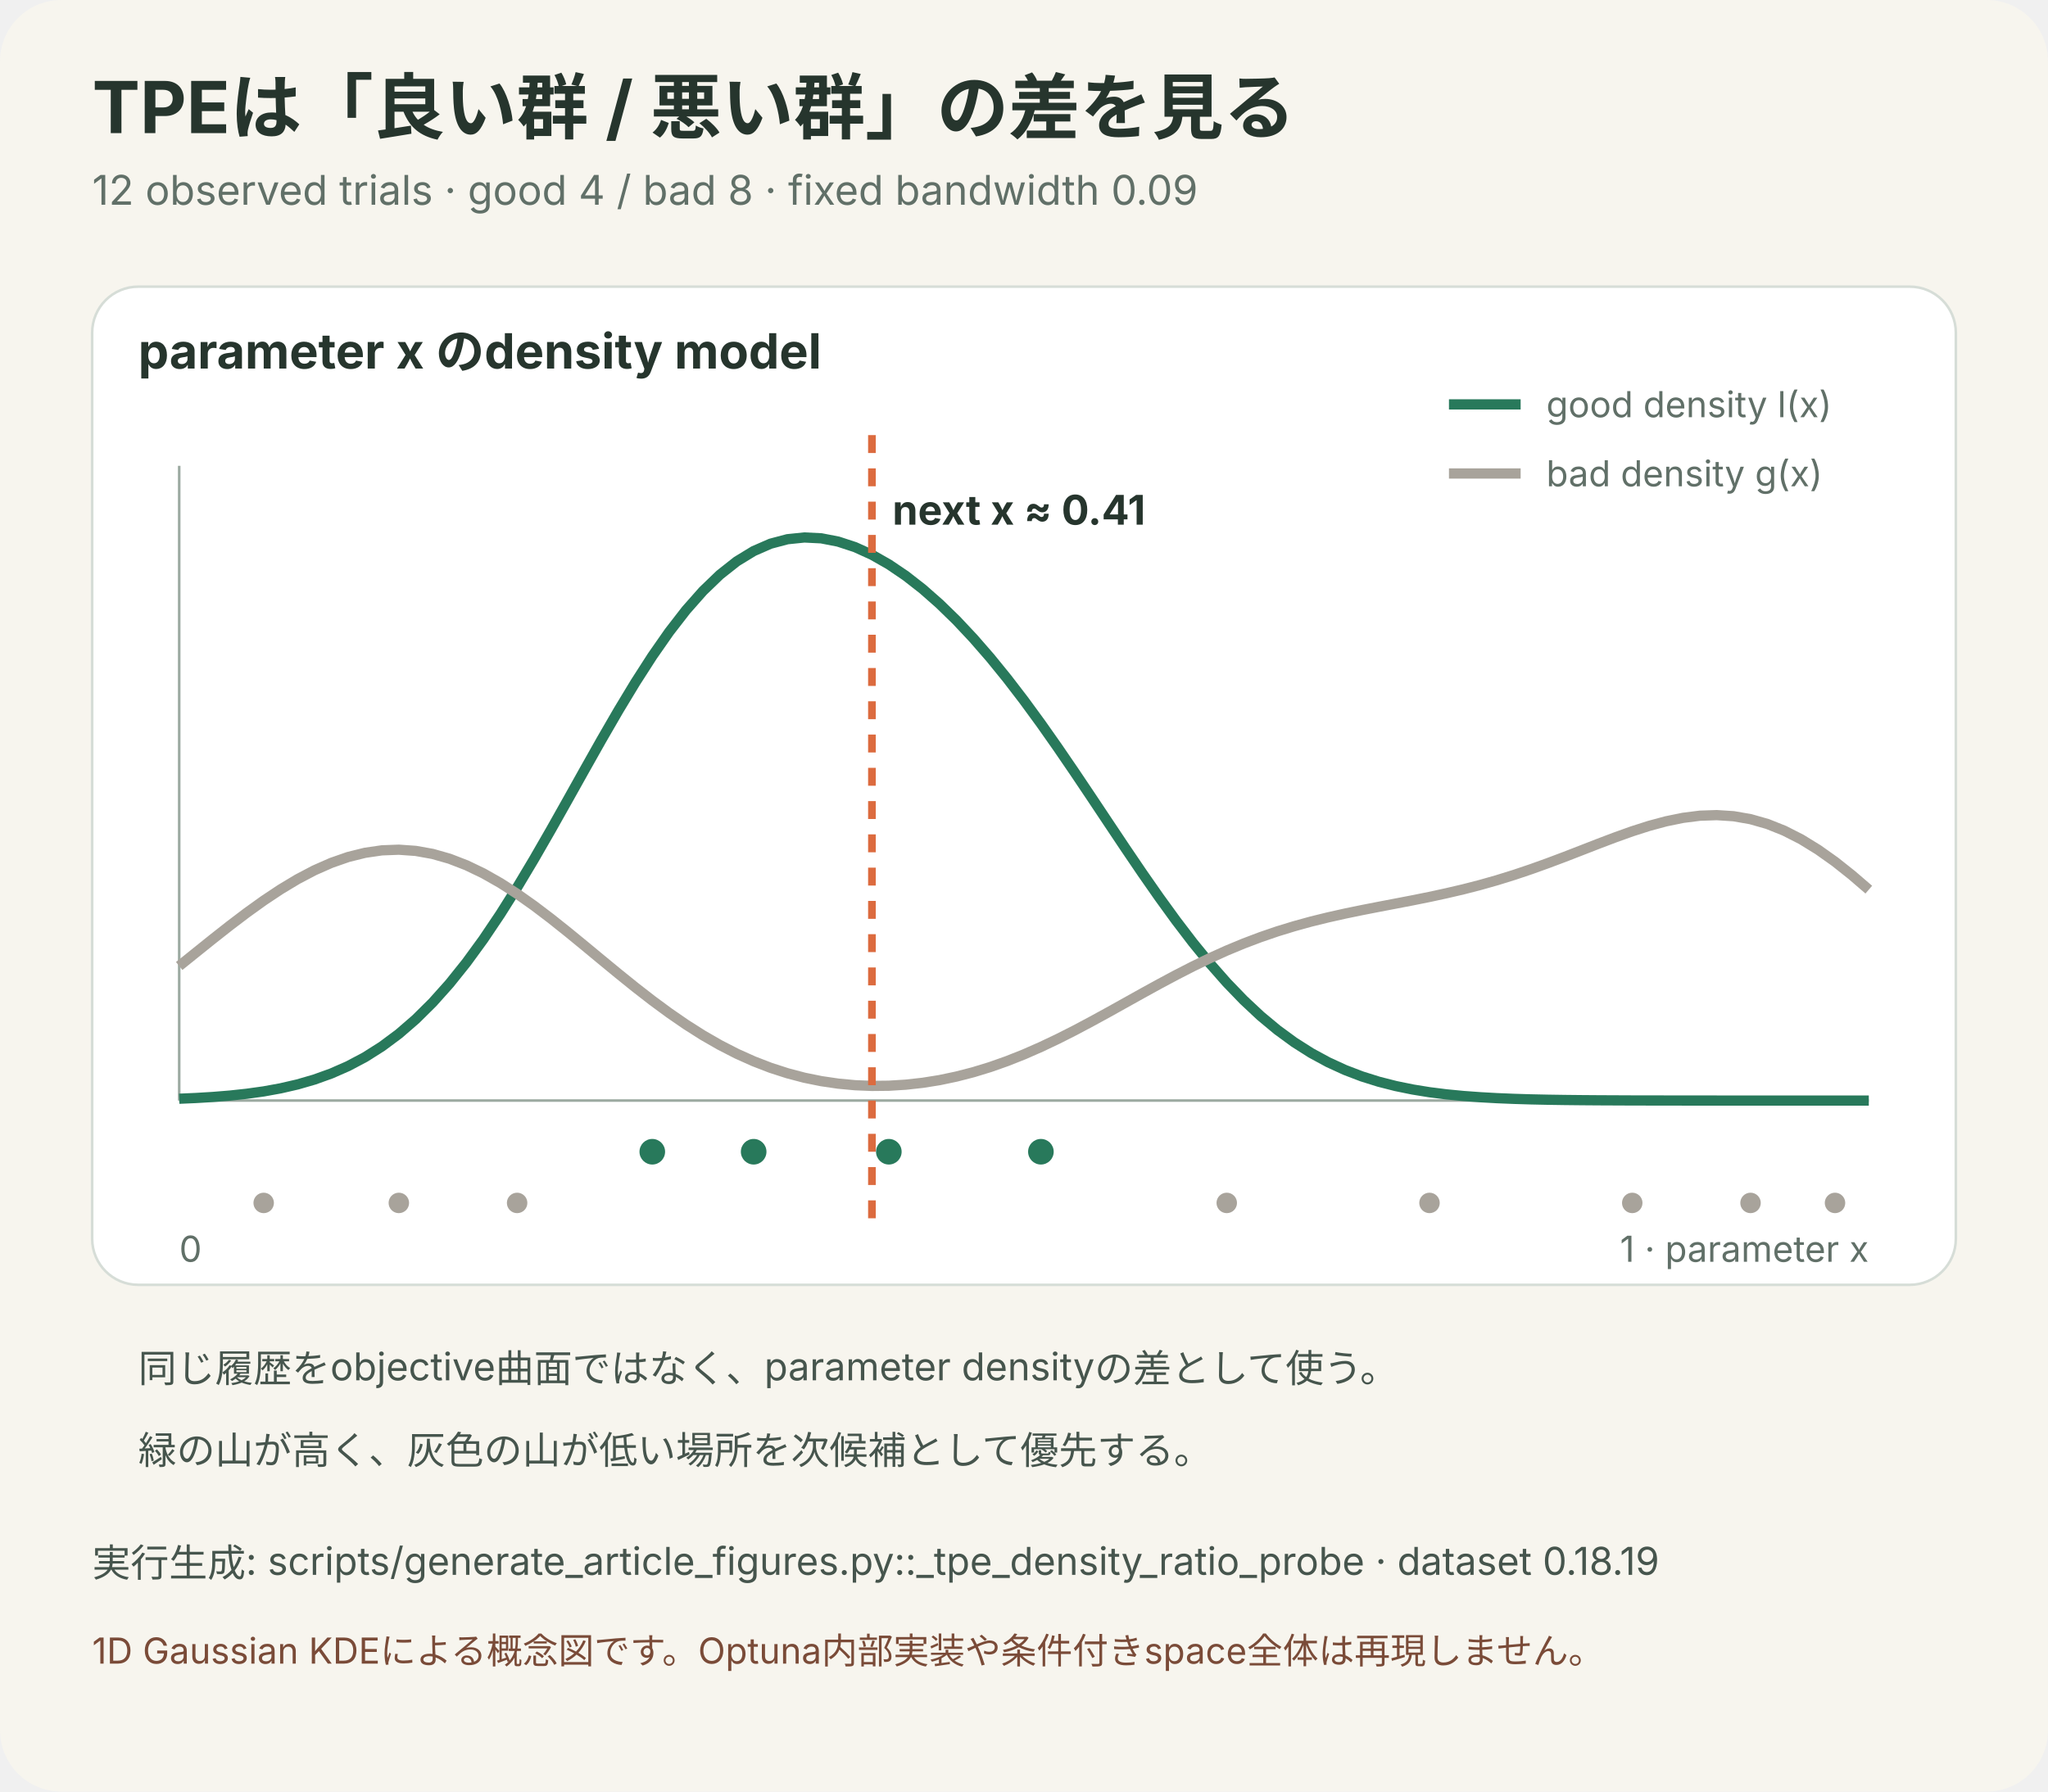
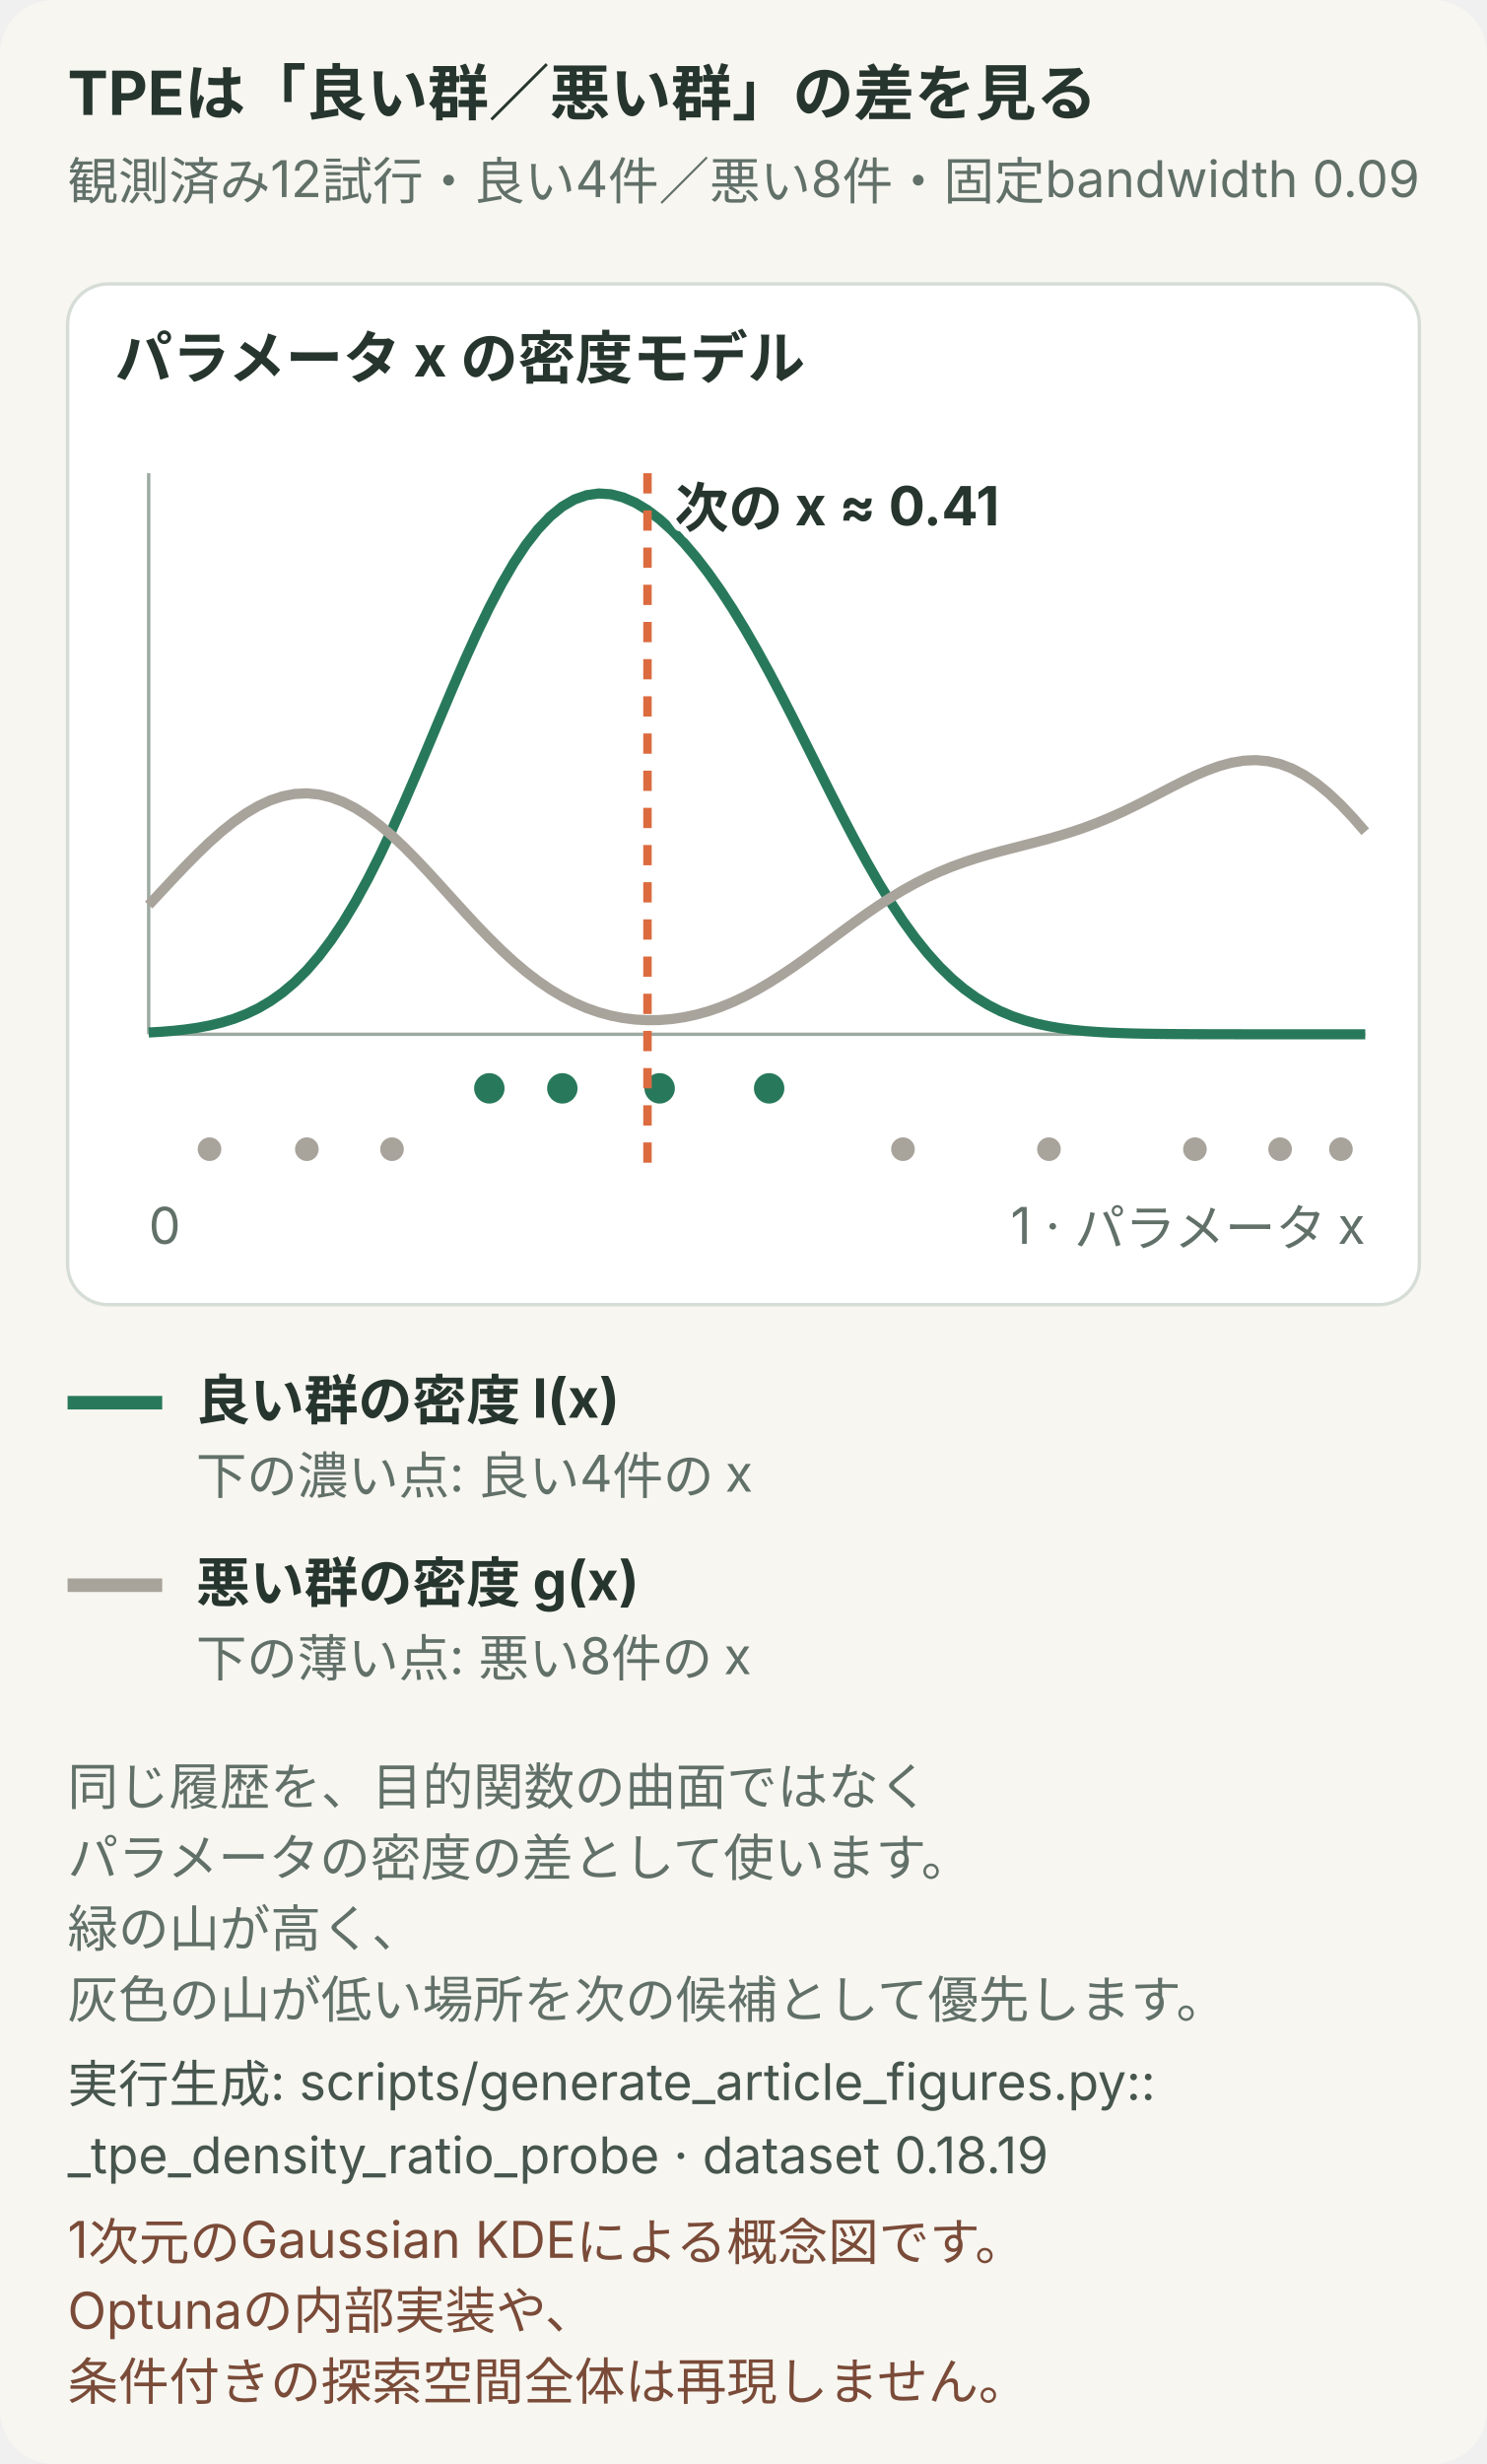
- <svg xmlns="http://www.w3.org/2000/svg" viewBox="0 0 800 700" role="img" aria-labelledby="figure-title figure-description">
-   <rect width="800" height="700" rx="24" fill="#f7f5ee" />
-   <text x="36" y="52" class="title">TPEは「良い群 / 悪い群」の差を見る</text>
-   <text x="36" y="80" class="subtitle">12 observed trials · good 4 / bad 8 · fixed bandwidth 0.09</text>
-   <rect x="36" y="112" width="728" height="390" rx="18" fill="#fff" stroke="#d6ddd7" />
-   <text x="54" y="144" class="panel-title">parameter x のdensity model</text>
-   <line x1="70" y1="430" x2="730" y2="430" stroke="#9caaa1" />
-   <line x1="70" y1="182" x2="70" y2="430" stroke="#9caaa1" />
-   <polyline points="70.00,429.29 76.60,429.00 83.20,428.60 89.80,428.06 96.40,427.35 103.00,426.43 109.60,425.23 116.20,423.71 122.80,421.80 129.40,419.43 136.00,416.53 142.60,413.03 149.20,408.85 155.80,403.94 162.40,398.23 169.00,391.69 175.60,384.31 182.20,376.07 188.80,367.02 195.40,357.21 202.00,346.73 208.60,335.68 215.20,324.21 221.80,312.48 228.40,300.67 235.00,288.96 241.60,277.55 248.20,266.63 254.80,256.36 261.40,246.90 268.00,238.38 274.60,230.91 281.20,224.55 287.80,219.34 294.40,215.31 301.00,212.43 307.60,210.68 314.20,210.00 320.80,210.33 327.40,211.61 334.00,213.77 340.60,216.76 347.20,220.51 353.80,224.98 360.40,230.13 367.00,235.94 373.60,242.36 380.20,249.39 386.80,256.97 393.40,265.09 400.00,273.69 406.60,282.72 413.20,292.11 419.80,301.77 426.40,311.61 433.00,321.52 439.60,331.40 446.20,341.13 452.80,350.59 459.40,359.69 466.00,368.33 472.60,376.42 479.20,383.92 485.80,390.76 492.40,396.94 499.00,402.43 505.60,407.26 512.20,411.45 518.80,415.03 525.40,418.06 532.00,420.58 538.60,422.65 545.20,424.33 551.80,425.68 558.40,426.75 565.00,427.58 571.60,428.22 578.20,428.70 584.80,429.07 591.40,429.34 598.00,429.54 604.60,429.68 611.20,429.78 617.80,429.85 624.40,429.90 631.00,429.93 637.60,429.96 644.20,429.97 650.80,429.98 657.40,429.99 664.00,429.99 670.60,430.00 677.20,430.00 683.80,430.00 690.40,430.00 697.00,430.00 703.60,430.00 710.20,430.00 716.80,430.00 723.40,430.00 730.00,430.00" fill="none" stroke="#28795b" stroke-width="4" />
-   <polyline points="70.00,377.43 76.60,372.12 83.20,366.82 89.80,361.63 96.40,356.62 103.00,351.88 109.60,347.49 116.20,343.52 122.80,340.05 129.40,337.14 136.00,334.84 142.60,333.20 149.20,332.24 155.80,331.99 162.40,332.46 169.00,333.64 175.60,335.52 182.20,338.07 188.80,341.24 195.40,344.98 202.00,349.22 208.60,353.89 215.20,358.90 221.80,364.16 228.40,369.57 235.00,375.04 241.60,380.47 248.20,385.79 254.80,390.92 261.40,395.78 268.00,400.33 274.60,404.52 281.20,408.31 287.80,411.70 294.40,414.66 301.00,417.21 307.60,419.34 314.20,421.08 320.80,422.42 327.40,423.39 334.00,424.01 340.60,424.28 347.20,424.21 353.80,423.80 360.40,423.07 367.00,422.02 373.60,420.63 380.20,418.93 386.80,416.91 393.40,414.58 400.00,411.96 406.60,409.06 413.20,405.93 419.80,402.59 426.40,399.08 433.00,395.47 439.60,391.79 446.20,388.11 452.80,384.48 459.40,380.95 466.00,377.57 472.60,374.37 479.20,371.39 485.80,368.65 492.40,366.15 499.00,363.89 505.60,361.87 512.20,360.05 518.80,358.43 525.40,356.95 532.00,355.59 538.60,354.30 545.20,353.04 551.80,351.77 558.40,350.44 565.00,349.01 571.60,347.47 578.20,345.77 584.80,343.90 591.40,341.85 598.00,339.63 604.60,337.26 611.20,334.78 617.80,332.22 624.40,329.65 631.00,327.15 637.60,324.79 644.20,322.68 650.80,320.90 657.40,319.55 664.00,318.71 670.60,318.48 677.20,318.91 683.80,320.06 690.40,321.94 697.00,324.58 703.60,327.94 710.20,332.00 716.80,336.68 723.40,341.92 730.00,347.60" fill="none" stroke="#a8a39b" stroke-width="4" />
-   <line x1="566" y1="158" x2="594" y2="158" stroke="#28795b" stroke-width="4" />
-   <text x="604" y="163" class="status">good density l(x)</text>
-   <line x1="566" y1="185" x2="594" y2="185" stroke="#a8a39b" stroke-width="4" />
-   <text x="604" y="190" class="status">bad density g(x)</text>
-   <circle cx="294.40" cy="450" r="5" fill="#28795b" />
-   <circle cx="347.20" cy="450" r="5" fill="#28795b" />
-   <circle cx="254.80" cy="450" r="5" fill="#28795b" />
-   <circle cx="406.60" cy="450" r="5" fill="#28795b" />
-   <circle cx="202.00" cy="470" r="4" fill="#a8a39b" />
-   <circle cx="479.20" cy="470" r="4" fill="#a8a39b" />
-   <circle cx="155.80" cy="470" r="4" fill="#a8a39b" />
-   <circle cx="558.40" cy="470" r="4" fill="#a8a39b" />
-   <circle cx="103.00" cy="470" r="4" fill="#a8a39b" />
-   <circle cx="637.60" cy="470" r="4" fill="#a8a39b" />
-   <circle cx="683.80" cy="470" r="4" fill="#a8a39b" />
-   <circle cx="716.80" cy="470" r="4" fill="#a8a39b" />
-   <line x1="340.60" y1="170" x2="340.60" y2="480" stroke="#dc6b3f" stroke-width="3" stroke-dasharray="7 6" />
-   <text x="348.60" y="205" class="metric-value" fill="#dc6b3f">next x ≈ 0.41</text>
-   <text x="70" y="493" class="axis">0</text>
-   <text x="730" y="493" text-anchor="end" class="axis">1 · parameter x</text>
-   <text x="54" y="540" class="caption">同じ履歴をobjective曲面ではなく、parameter densityの差として使う。</text>
-   <text x="54" y="572" class="caption">緑の山が高く、灰色の山が低い場所を次候補として優先する。</text>
-   <text x="36" y="616" class="caption">実行生成: scripts/generate_article_figures.py::_tpe_density_ratio_probe · dataset 0.18.19</text>
-   <text x="36" y="650" class="caveat">1D Gaussian KDEによる概念図です。Optuna内部実装や条件付きspace全体は再現しません。</text>
-   <style>text{font-family:system-ui,-apple-system,'Segoe UI',sans-serif;fill:#26352d}.title{font-size:28px;font-weight:750}.subtitle{font-size:16px;fill:#617068}.panel-title,.method{font-size:19px;font-weight:750}.metric,.metric-value{font-size:16px;font-variant-numeric:tabular-nums}.metric-value{font-weight:750}.status,.axis,.note{font-size:14px;fill:#617068}.caption{font-size:15px;fill:#46554d}.caveat{font-size:14px;fill:#7a4b38}</style>
+ <svg xmlns="http://www.w3.org/2000/svg" viewBox="0 0 440 729" width="440" height="729" role="img" aria-labelledby="figure-title figure-description">
+   <rect width="440" height="729" rx="16" fill="#f7f6f1" />
+   <text x="20" y="34" class="title">TPEは「良い群／悪い群」の差を見る</text>
+   <text x="20" y="59" class="subtitle">観測済み12試行・良い4件／悪い8件・固定bandwidth 0.09</text>
+   <rect x="20" y="84" width="400" height="302" rx="12" fill="#fff" stroke="#d6ddd7" />
+   <text x="34" y="112" class="panel-title">パラメータ x の密度モデル</text>
+   <line x1="44" y1="306" x2="404" y2="306" stroke="#9caaa1" />
+   <line x1="44" y1="140" x2="44" y2="306" stroke="#9caaa1" />
+   <polyline points="44.00,305.48 47.60,305.27 51.20,304.98 54.80,304.59 58.40,304.08 62.00,303.40 65.60,302.53 69.20,301.43 72.80,300.04 76.40,298.32 80.00,296.21 83.60,293.66 87.20,290.62 90.80,287.05 94.40,282.89 98.00,278.14 101.60,272.77 105.20,266.78 108.80,260.20 112.40,253.06 116.00,245.44 119.60,237.40 123.20,229.06 126.80,220.53 130.40,211.94 134.00,203.43 137.60,195.13 141.20,187.18 144.80,179.72 148.40,172.84 152.00,166.64 155.60,161.20 159.20,156.58 162.80,152.80 166.40,149.86 170.00,147.77 173.60,146.50 177.20,146.00 180.80,146.24 184.40,147.17 188.00,148.74 191.60,150.91 195.20,153.64 198.80,156.89 202.40,160.64 206.00,164.86 209.60,169.54 213.20,174.64 216.80,180.16 220.40,186.07 224.00,192.32 227.60,198.89 231.20,205.71 234.80,212.74 238.40,219.90 242.00,227.11 245.60,234.29 249.20,241.37 252.80,248.25 256.40,254.86 260.00,261.15 263.60,267.03 267.20,272.48 270.80,277.46 274.40,281.95 278.00,285.95 281.60,289.46 285.20,292.51 288.80,295.11 292.40,297.31 296.00,299.15 299.60,300.66 303.20,301.88 306.80,302.86 310.40,303.63 314.00,304.24 317.60,304.70 321.20,305.06 324.80,305.32 328.40,305.52 332.00,305.66 335.60,305.77 339.20,305.84 342.80,305.89 346.40,305.93 350.00,305.95 353.60,305.97 357.20,305.98 360.80,305.99 364.40,305.99 368.00,306.00 371.60,306.00 375.20,306.00 378.80,306.00 382.40,306.00 386.00,306.00 389.60,306.00 393.20,306.00 396.80,306.00 400.40,306.00 404.00,306.00" fill="none" stroke="#28795b" stroke-width="3" />
+   <polyline points="44.00,267.77 47.60,263.91 51.20,260.05 54.80,256.28 58.40,252.63 62.00,249.18 65.60,245.99 69.20,243.11 72.80,240.59 76.40,238.47 80.00,236.79 83.60,235.60 87.20,234.90 90.80,234.72 94.40,235.06 98.00,235.92 101.60,237.29 105.20,239.14 108.80,241.45 112.40,244.17 116.00,247.25 119.60,250.65 123.20,254.29 126.80,258.11 130.40,262.05 134.00,266.03 137.60,269.98 141.20,273.85 144.80,277.58 148.40,281.12 152.00,284.42 155.60,287.47 159.20,290.23 162.80,292.69 166.40,294.85 170.00,296.70 173.60,298.25 177.20,299.51 180.80,300.49 184.40,301.20 188.00,301.64 191.60,301.84 195.20,301.79 198.80,301.49 202.40,300.96 206.00,300.19 209.60,299.19 213.20,297.95 216.80,296.48 220.40,294.79 224.00,292.88 227.60,290.77 231.20,288.49 234.80,286.06 238.40,283.52 242.00,280.89 245.60,278.21 249.20,275.54 252.80,272.89 256.40,270.33 260.00,267.87 263.60,265.54 267.20,263.38 270.80,261.38 274.40,259.56 278.00,257.92 281.60,256.45 285.20,255.13 288.80,253.95 292.40,252.88 296.00,251.88 299.60,250.95 303.20,250.03 306.80,249.10 310.40,248.14 314.00,247.10 317.60,245.98 321.20,244.74 324.80,243.38 328.40,241.89 332.00,240.28 335.60,238.56 339.20,236.75 342.80,234.89 346.40,233.02 350.00,231.20 353.60,229.48 357.20,227.95 360.80,226.65 364.40,225.67 368.00,225.06 371.60,224.89 375.20,225.21 378.80,226.04 382.40,227.41 386.00,229.33 389.60,231.78 393.20,234.73 396.80,238.13 400.40,241.94 404.00,246.07" fill="none" stroke="#a8a39b" stroke-width="3" />
+   <circle cx="166.40" cy="322" r="4.5" fill="#28795b" />
+   <circle cx="195.20" cy="322" r="4.5" fill="#28795b" />
+   <circle cx="144.80" cy="322" r="4.5" fill="#28795b" />
+   <circle cx="227.60" cy="322" r="4.5" fill="#28795b" />
+   <circle cx="116.00" cy="340" r="3.5" fill="#a8a39b" />
+   <circle cx="267.20" cy="340" r="3.5" fill="#a8a39b" />
+   <circle cx="90.80" cy="340" r="3.5" fill="#a8a39b" />
+   <circle cx="310.40" cy="340" r="3.5" fill="#a8a39b" />
+   <circle cx="62.00" cy="340" r="3.5" fill="#a8a39b" />
+   <circle cx="353.60" cy="340" r="3.5" fill="#a8a39b" />
+   <circle cx="378.80" cy="340" r="3.5" fill="#a8a39b" />
+   <circle cx="396.80" cy="340" r="3.5" fill="#a8a39b" />
+   <line x1="191.60" y1="140" x2="191.60" y2="348" stroke="#dc6b3f" stroke-width="2.5" stroke-dasharray="6 5" />
+   <text x="199.60" y="156" class="metric-value halo" fill="#dc6b3f">次の x ≈ 0.41</text>
+   <text x="44" y="368" class="axis">0</text>
+   <text x="404" y="368" text-anchor="end" class="axis">1 · パラメータ x</text>
+   <line x1="20" y1="415" x2="48" y2="415" stroke="#28795b" stroke-width="4" />
+   <text x="58" y="420" class="method">良い群の密度 l(x)</text>
+   <text x="58" y="442" class="status">下の濃い点: 良い4件の x</text>
+   <line x1="20" y1="469" x2="48" y2="469" stroke="#a8a39b" stroke-width="4" />
+   <text x="58" y="474" class="method">悪い群の密度 g(x)</text>
+   <text x="58" y="496" class="status">下の薄い点: 悪い8件の x</text>
+   <text x="20" y="534" class="note">同じ履歴を、目的関数の曲面ではなく</text>
+   <text x="20" y="555" class="note">パラメータの密度の差として使います。</text>
+   <text x="20" y="576" class="note">緑の山が高く、</text>
+   <text x="20" y="597" class="note">灰色の山が低い場所を次の候補として優先します。</text>
+   <text x="20" y="622" class="caption">実行生成: scripts/generate_article_figures.py::</text>
+   <text x="20" y="643" class="caption">_tpe_density_ratio_probe · dataset 0.18.19</text>
+   <text x="20" y="668" class="caveat">1次元のGaussian KDEによる概念図です。</text>
+   <text x="20" y="689" class="caveat">Optunaの内部実装や、</text>
+   <text x="20" y="710" class="caveat">条件付きの探索空間全体は再現しません。</text>
+   <style>text{font-family:system-ui,-apple-system,'Segoe UI',sans-serif;fill:#26352d;font-size:15px}.title{font-size:18px;font-weight:750}.subtitle{fill:#617068}.panel-title{font-size:17px;font-weight:750}.method{font-size:16px;font-weight:750}.metric,.metric-value{font-size:16px;font-variant-numeric:tabular-nums}.metric-value{font-weight:750}.status,.axis,.note{fill:#617068}.caption{fill:#46554d}.caveat{fill:#7a4b38}.halo{paint-order:stroke;stroke:#fff;stroke-width:4px;stroke-linejoin:round}</style>
</svg>
